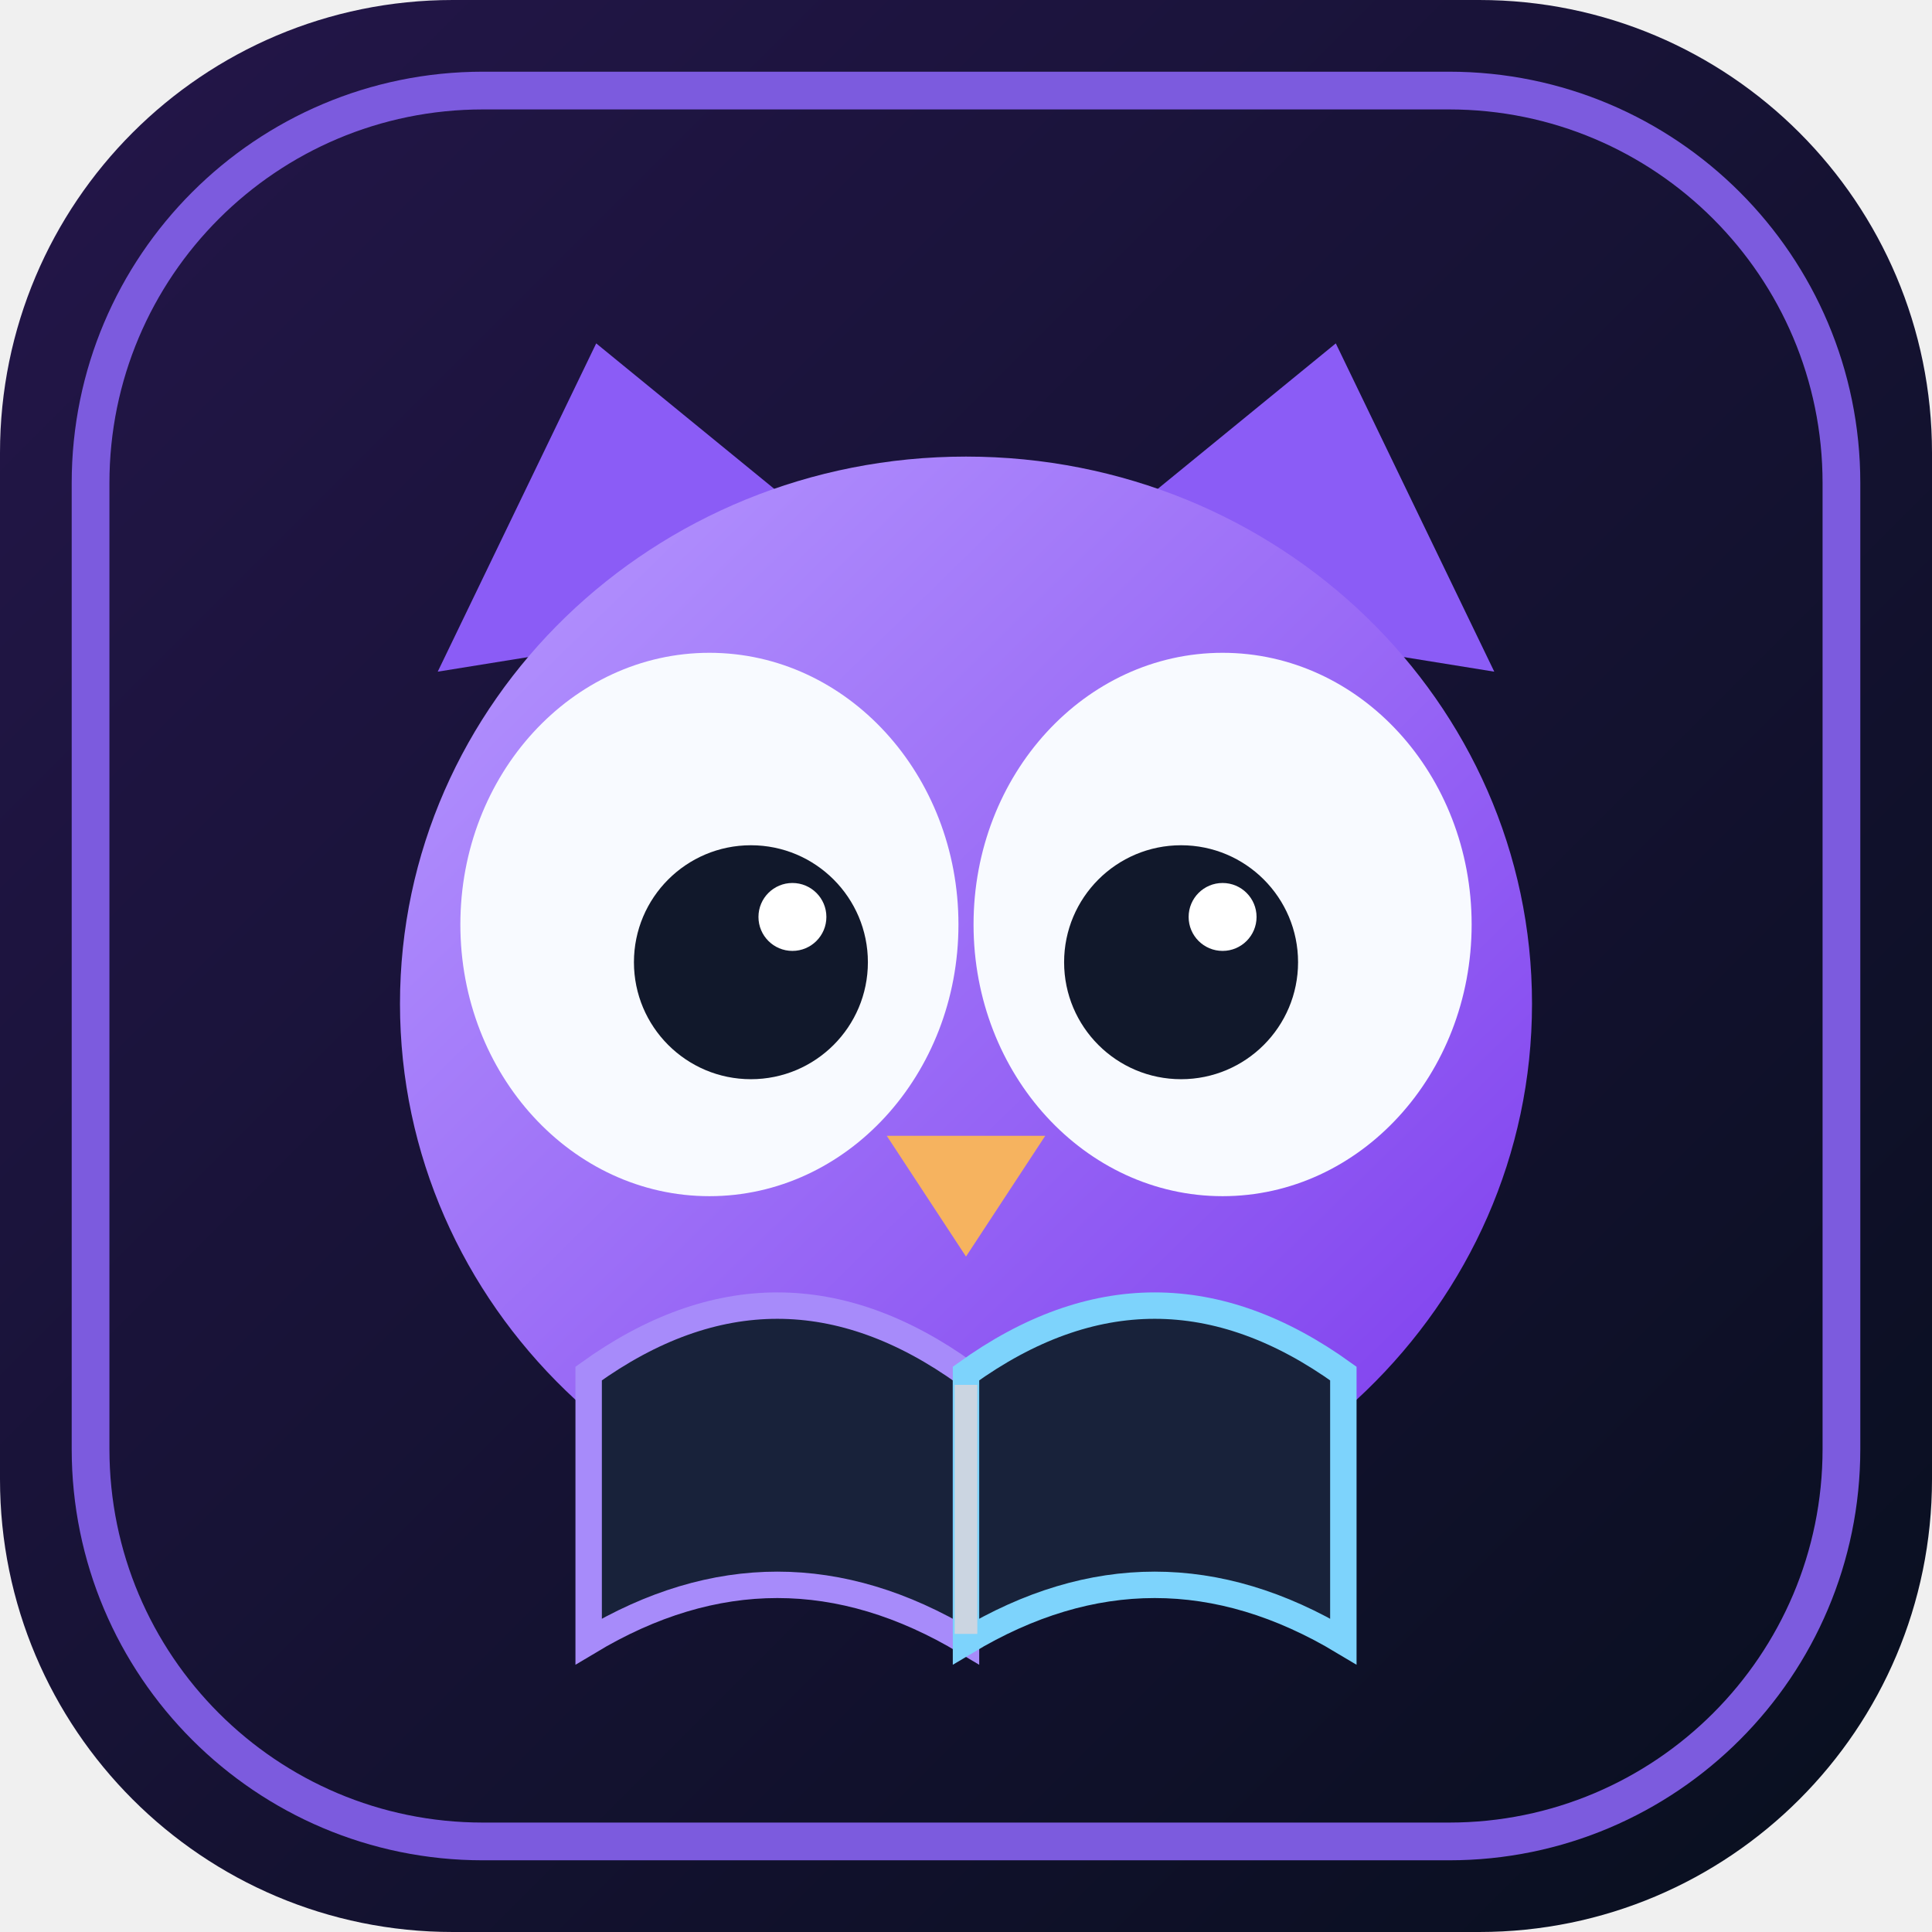
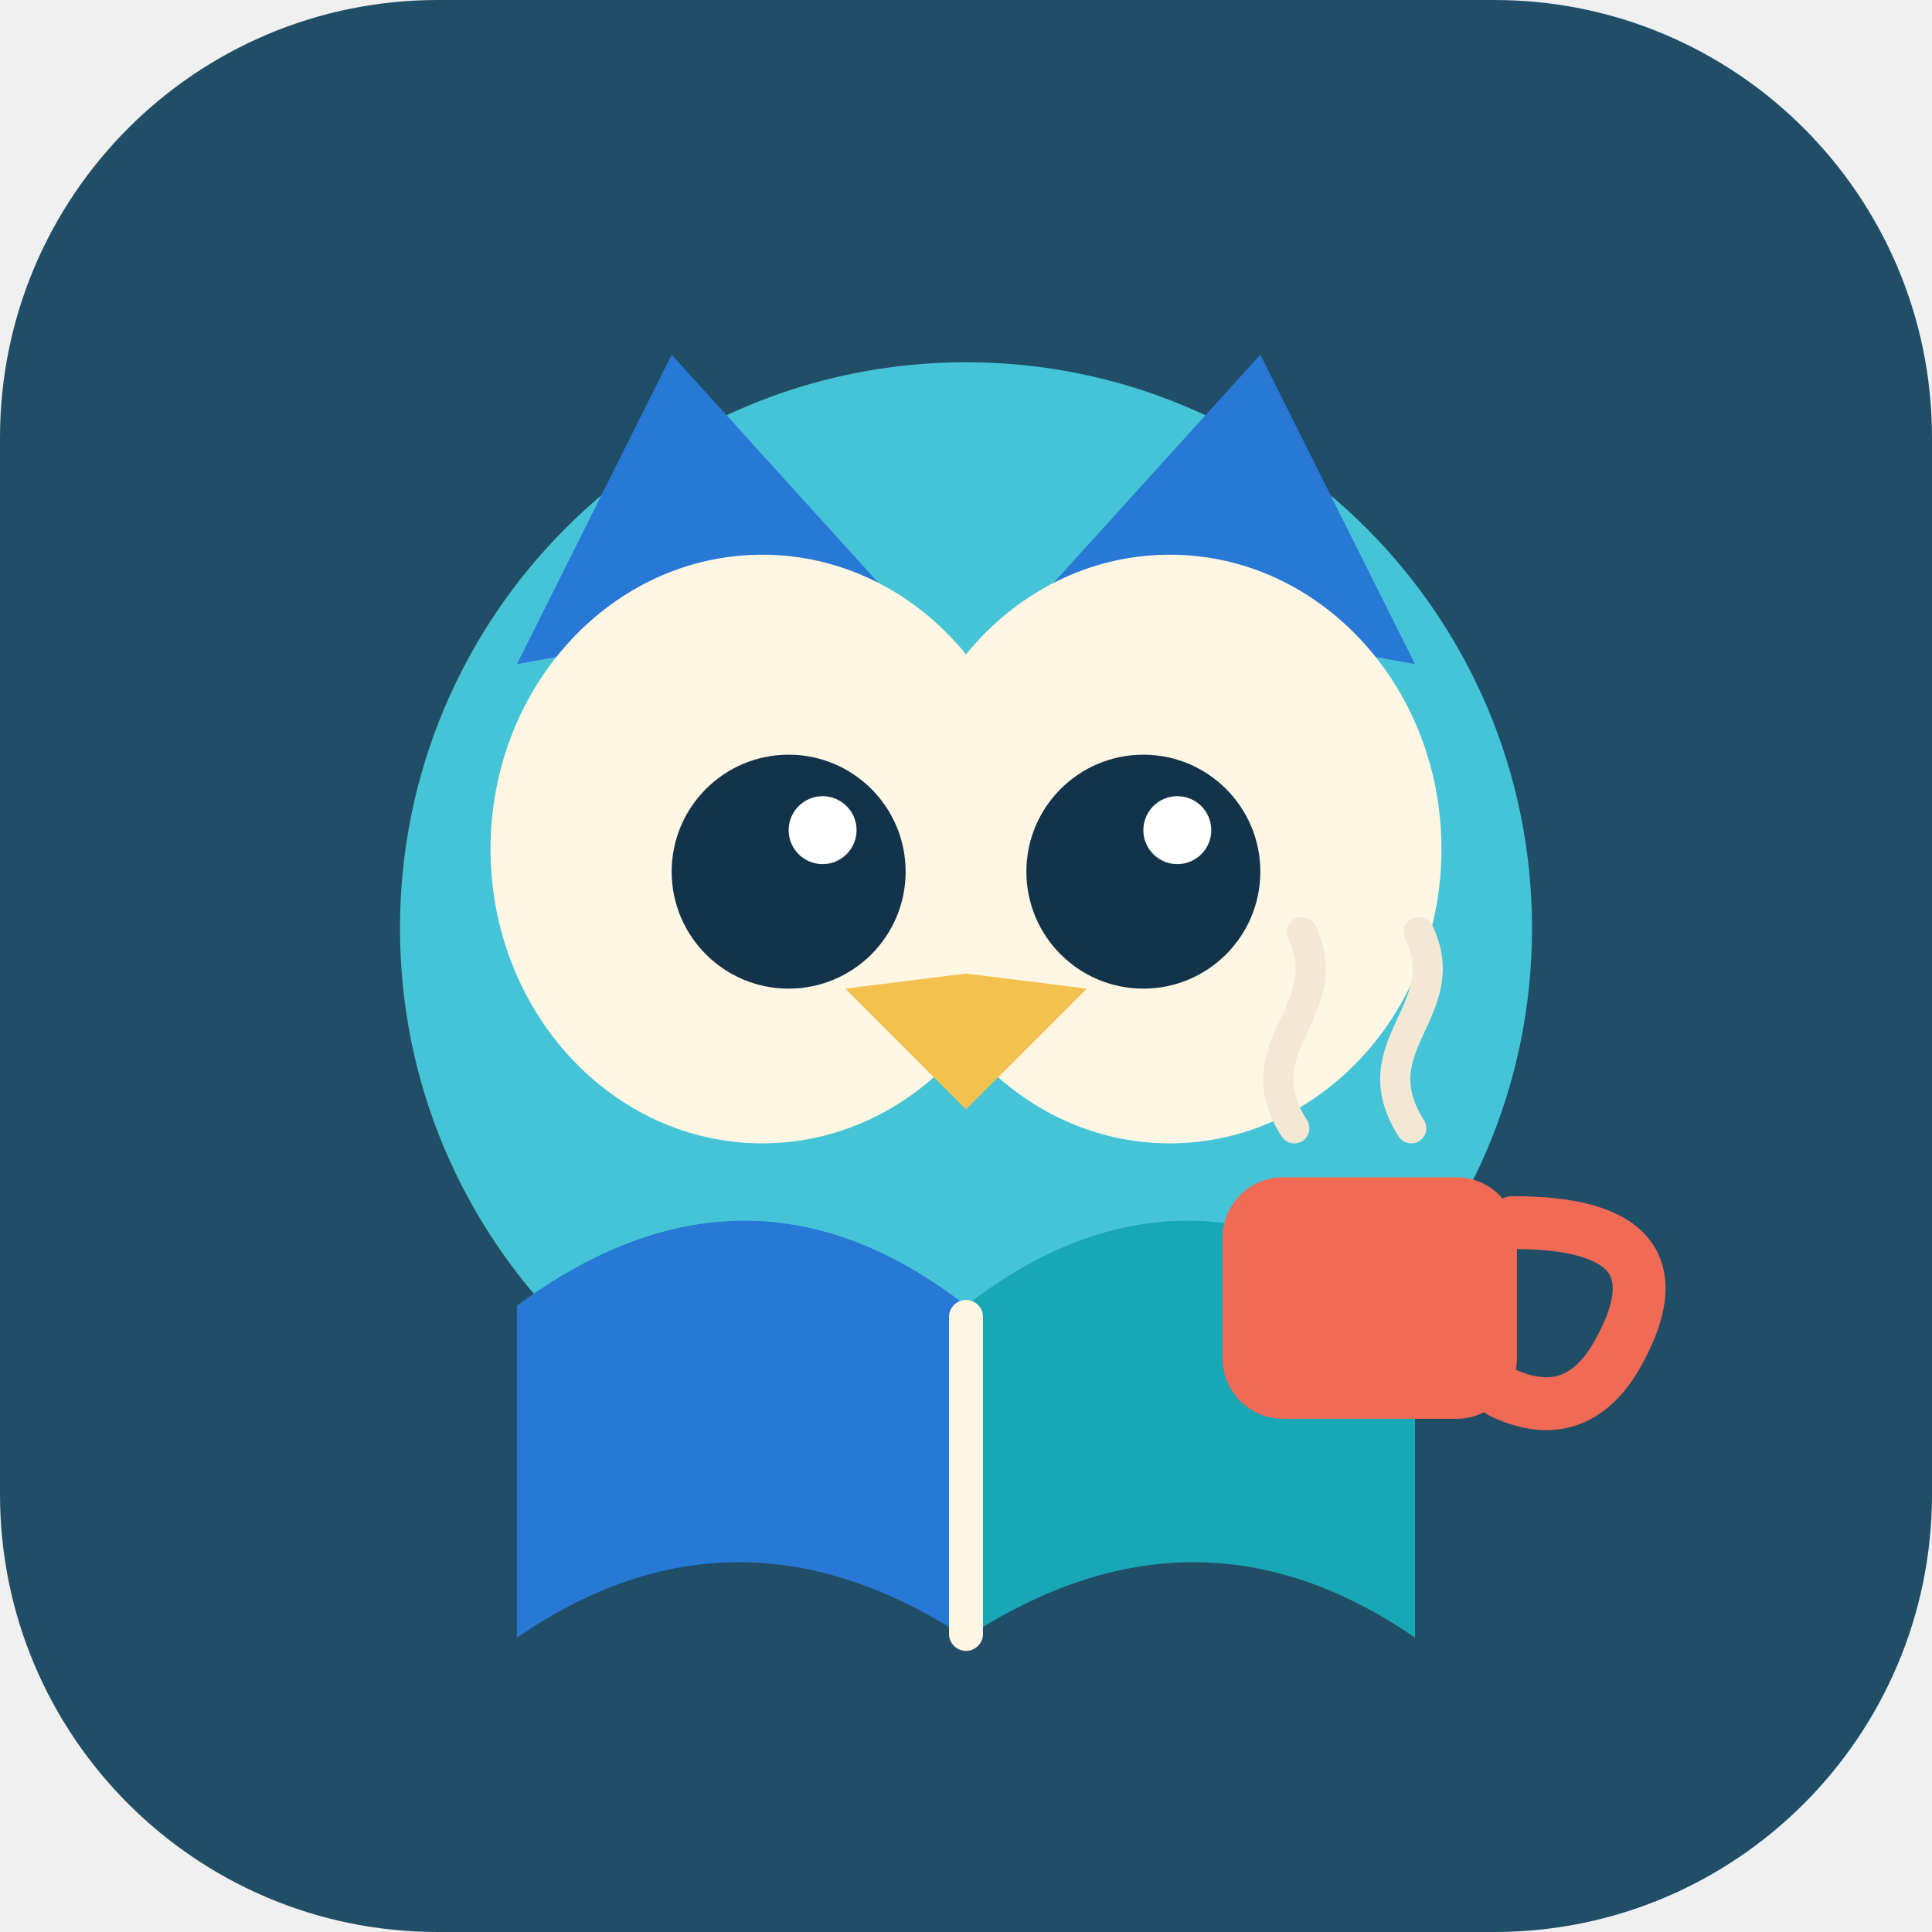
<svg xmlns="http://www.w3.org/2000/svg" viewBox="0 0 512 512">
-   <defs>
-     <linearGradient id="g" x1="0" y1="0" x2="1" y2="1">
-       <stop stop-color="#24164A" />
-       <stop offset="1" stop-color="#080F1E" />
-     </linearGradient>
-     <linearGradient id="o" x1="0" y1="0" x2="1" y2="1">
-       <stop stop-color="#B79AFF" />
-       <stop offset="1" stop-color="#7C3AED" />
-     </linearGradient>
-   </defs>
-   <rect width="512" height="512" rx="120" fill="url(#g)" />
-   <rect x="24" y="24" width="464" height="464" rx="104" fill="none" stroke="#7C5BDE" stroke-width="10" />
-   <path d="M116 178 158 91l82 67M396 178 354 91l-82 67" fill="#8B5CF6" />
-   <ellipse cx="256" cy="266" rx="150" ry="145" fill="url(#o)" />
-   <ellipse cx="188" cy="245" rx="66" ry="72" fill="#F8FAFF" />
-   <ellipse cx="324" cy="245" rx="66" ry="72" fill="#F8FAFF" />
-   <circle cx="199" cy="255" r="31" fill="#11182B" />
-   <circle cx="313" cy="255" r="31" fill="#11182B" />
-   <circle cx="210" cy="243" r="9" fill="#fff" />
-   <circle cx="324" cy="243" r="9" fill="#fff" />
-   <path d="m235 301 42 0-21 32z" fill="#F6B35F" />
-   <path d="M156 364q50-36 100 0v71q-50-30-100 0z" fill="#18223A" stroke="#A78BFA" stroke-width="7" />
-   <path d="M356 364q-50-36-100 0v71q50-30 100 0z" fill="#18223A" stroke="#7DD3FC" stroke-width="7" />
-   <path d="M256 367v66" stroke="#CBD5E1" stroke-width="6" />
+   <rect width="512" height="512" rx="116" fill="#214E67" />
+   <circle cx="256" cy="246" r="150" fill="#45C4D8" />
+   <path d="M137 176 178 94l58 64M375 176 334 94l-58 64" fill="#2878D6" />
+   <ellipse cx="202" cy="225" rx="72" ry="78" fill="#FFF6E4" />
+   <ellipse cx="310" cy="225" rx="72" ry="78" fill="#FFF6E4" />
+   <circle cx="209" cy="231" r="31" fill="#12334A" />
+   <circle cx="303" cy="231" r="31" fill="#12334A" />
+   <circle cx="218" cy="220" r="9" fill="#fff" />
+   <circle cx="312" cy="220" r="9" fill="#fff" />
+   <path d="m256 258 32 4-32 32-32-32z" fill="#F2C14E" />
+   <path d="M137 346q61-45 119 0v88q-61-40-119 0z" fill="#2878D6" />
+   <path d="M375 346q-61-45-119 0v88q61-40 119 0z" fill="#18A7B5" />
+   <path d="M256 349v84" stroke="#FFF6E4" stroke-width="9" stroke-linecap="round" />
+   <rect x="324" y="312" width="78" height="64" rx="16" fill="#F06A55" />
+   <path d="M401 324q48 0 27 36-11 18-30 9" fill="none" stroke="#F06A55" stroke-width="14" stroke-linecap="round" />
+   <path d="M343 299c-14-22 12-31 2-52M374 299c-14-22 12-31 2-52" fill="none" stroke="#F3E8D3" stroke-width="8" stroke-linecap="round" />
</svg>
